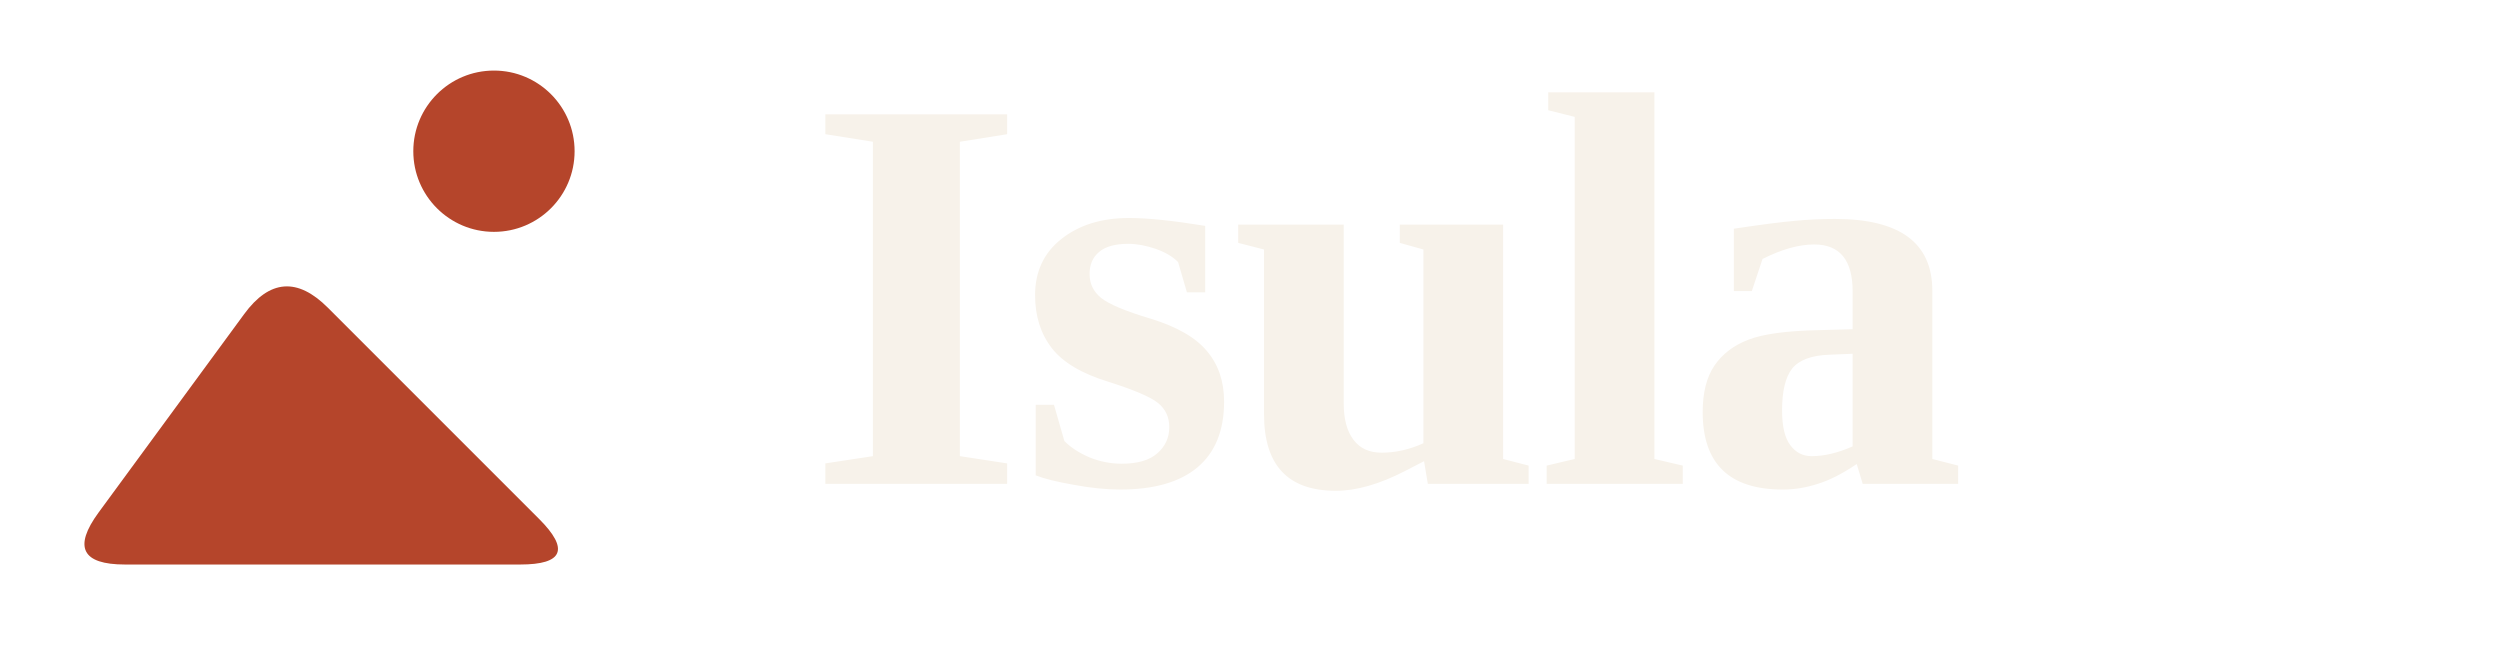
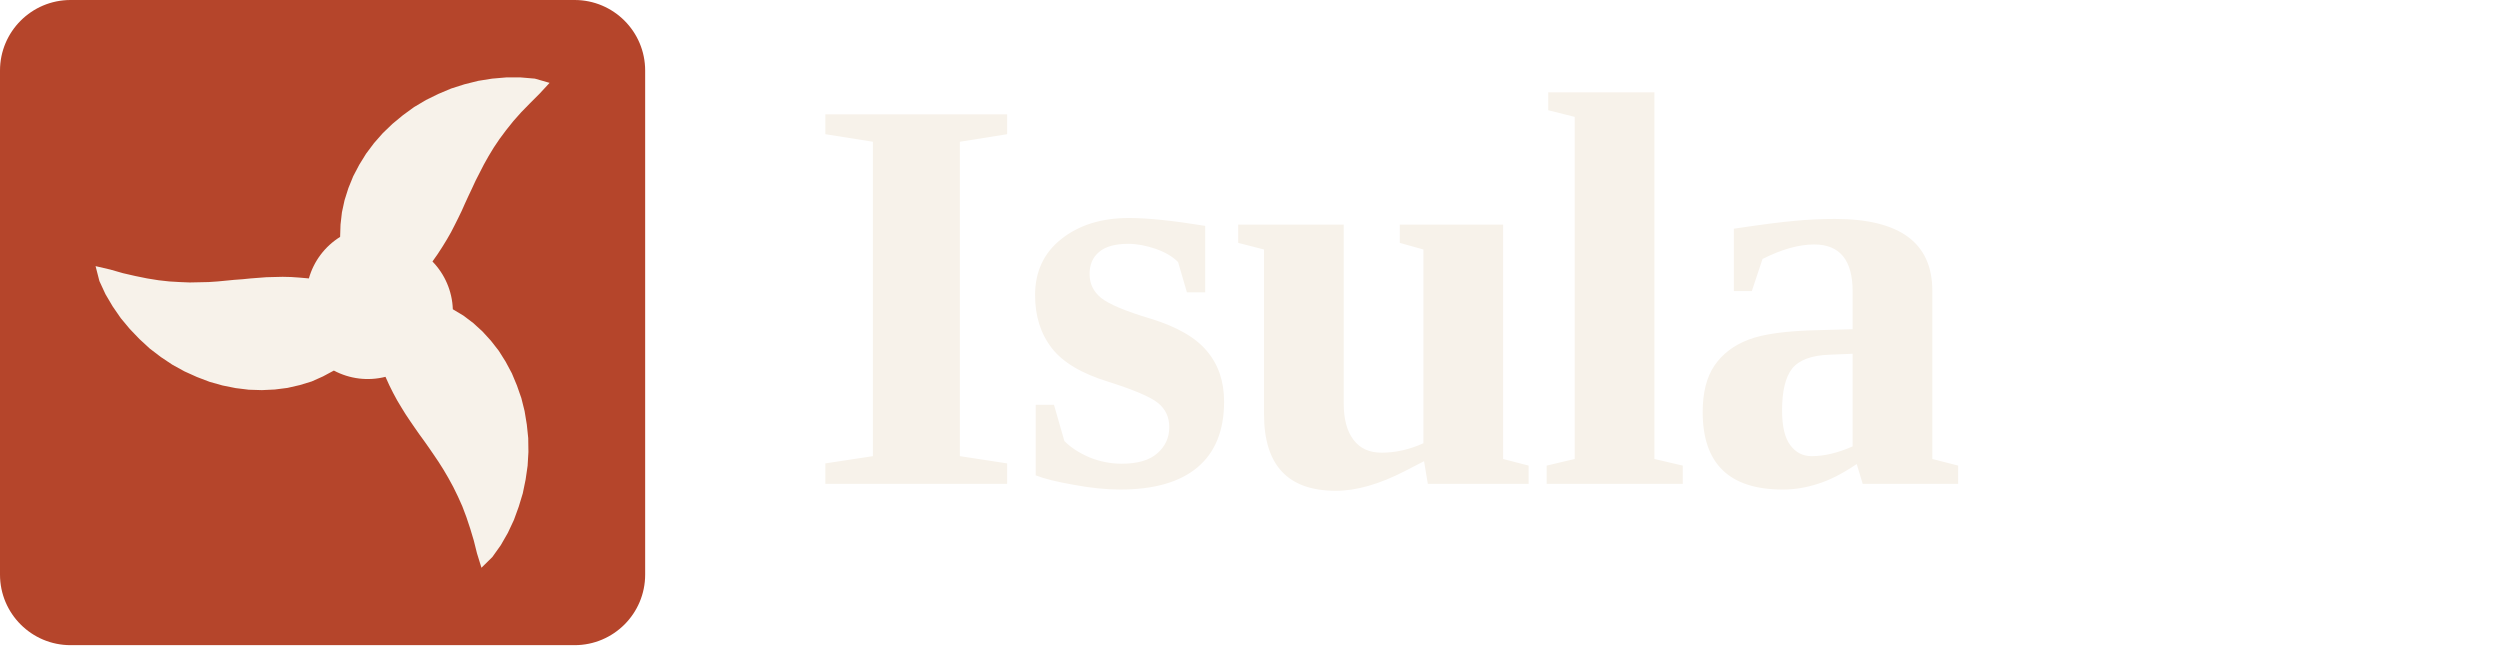
<svg xmlns="http://www.w3.org/2000/svg" viewBox="0 0 124 32" role="img" aria-label="Isula">
-   <path fill="#b5452b" d="M16.26 15.26 L26.74 25.74 Q29 28 25.8 28 L6.2 28 Q3 28 4.89 25.42 L12.11 15.58 Q14 13 16.26 15.26 Z" />
-   <path fill="#b5452b" d="M20.5 7.5a4 4 0 1 0 8 0a4 4 0 1 0 -8 0Z" />
+   <path fill="#b5452b" d="M3.5 0H28.5A3.5 3.5 0 0 1 32 3.5V28.5A3.5 3.5 0 0 1 28.5 32H3.5A3.5 3.5 0 0 1 0 28.5V3.5A3.5 3.5 0 0 1 3.5 0Z" />
+   <path fill="#f7f2ea" d="M16.87 11.75L16.89 11.14L16.96 10.53L17.09 9.93L17.28 9.33L17.52 8.74L17.82 8.17L18.16 7.62L18.55 7.1L18.99 6.6L19.47 6.14L19.99 5.71L20.54 5.31L21.13 4.96L21.74 4.66L22.38 4.39L23.04 4.18L23.72 4.01L24.41 3.9L25.11 3.84L25.82 3.84L26.53 3.9L27.26 4.11L26.76 4.65L26.29 5.12L25.85 5.57L25.46 6.01L25.1 6.46L24.78 6.89L24.49 7.32L24.23 7.75L24 8.16L23.79 8.57L23.59 8.96L23.41 9.35L23.23 9.73L23.06 10.1L22.9 10.46L22.73 10.81L22.55 11.17L22.37 11.52L22.17 11.87L21.95 12.23L21.71 12.6L21.45 12.97A3.57 3.57 0 0 1 22.46 15.34L22.98 15.65L23.47 16.02L23.93 16.44L24.35 16.9L24.74 17.4L25.08 17.94L25.39 18.52L25.64 19.12L25.86 19.75L26.02 20.39L26.13 21.06L26.2 21.73L26.21 22.42L26.17 23.1L26.07 23.79L25.93 24.47L25.73 25.13L25.49 25.79L25.19 26.43L24.84 27.04L24.42 27.63L23.88 28.16L23.66 27.45L23.5 26.81L23.32 26.21L23.13 25.64L22.93 25.11L22.71 24.62L22.48 24.15L22.24 23.71L22 23.3L21.76 22.92L21.51 22.55L21.27 22.2L21.03 21.86L20.79 21.53L20.56 21.2L20.34 20.88L20.12 20.55L19.91 20.21L19.7 19.86L19.5 19.49L19.31 19.11L19.12 18.69A3.57 3.57 0 0 1 16.56 18.38L16.02 18.67L15.46 18.92L14.87 19.1L14.26 19.24L13.63 19.32L12.99 19.35L12.34 19.33L11.69 19.25L11.04 19.12L10.4 18.94L9.77 18.7L9.15 18.42L8.55 18.09L7.98 17.71L7.43 17.29L6.92 16.82L6.44 16.32L5.99 15.78L5.59 15.2L5.23 14.59L4.93 13.94L4.74 13.2L5.47 13.37L6.1 13.55L6.71 13.69L7.3 13.81L7.86 13.9L8.4 13.96L8.91 13.99L9.41 14.01L9.89 14L10.35 13.99L10.79 13.96L11.21 13.92L11.62 13.88L12.03 13.85L12.43 13.81L12.82 13.78L13.21 13.75L13.61 13.74L14.02 13.73L14.44 13.74L14.87 13.77L15.32 13.81A3.57 3.57 0 0 1 16.87 11.75Z" />
  <text x="40" y="24" font-family="'Fraunces', Georgia, 'Times New Roman', serif" font-size="28" font-weight="600" letter-spacing="-0.4" fill="#f7f2ea">Isula</text>
</svg>
